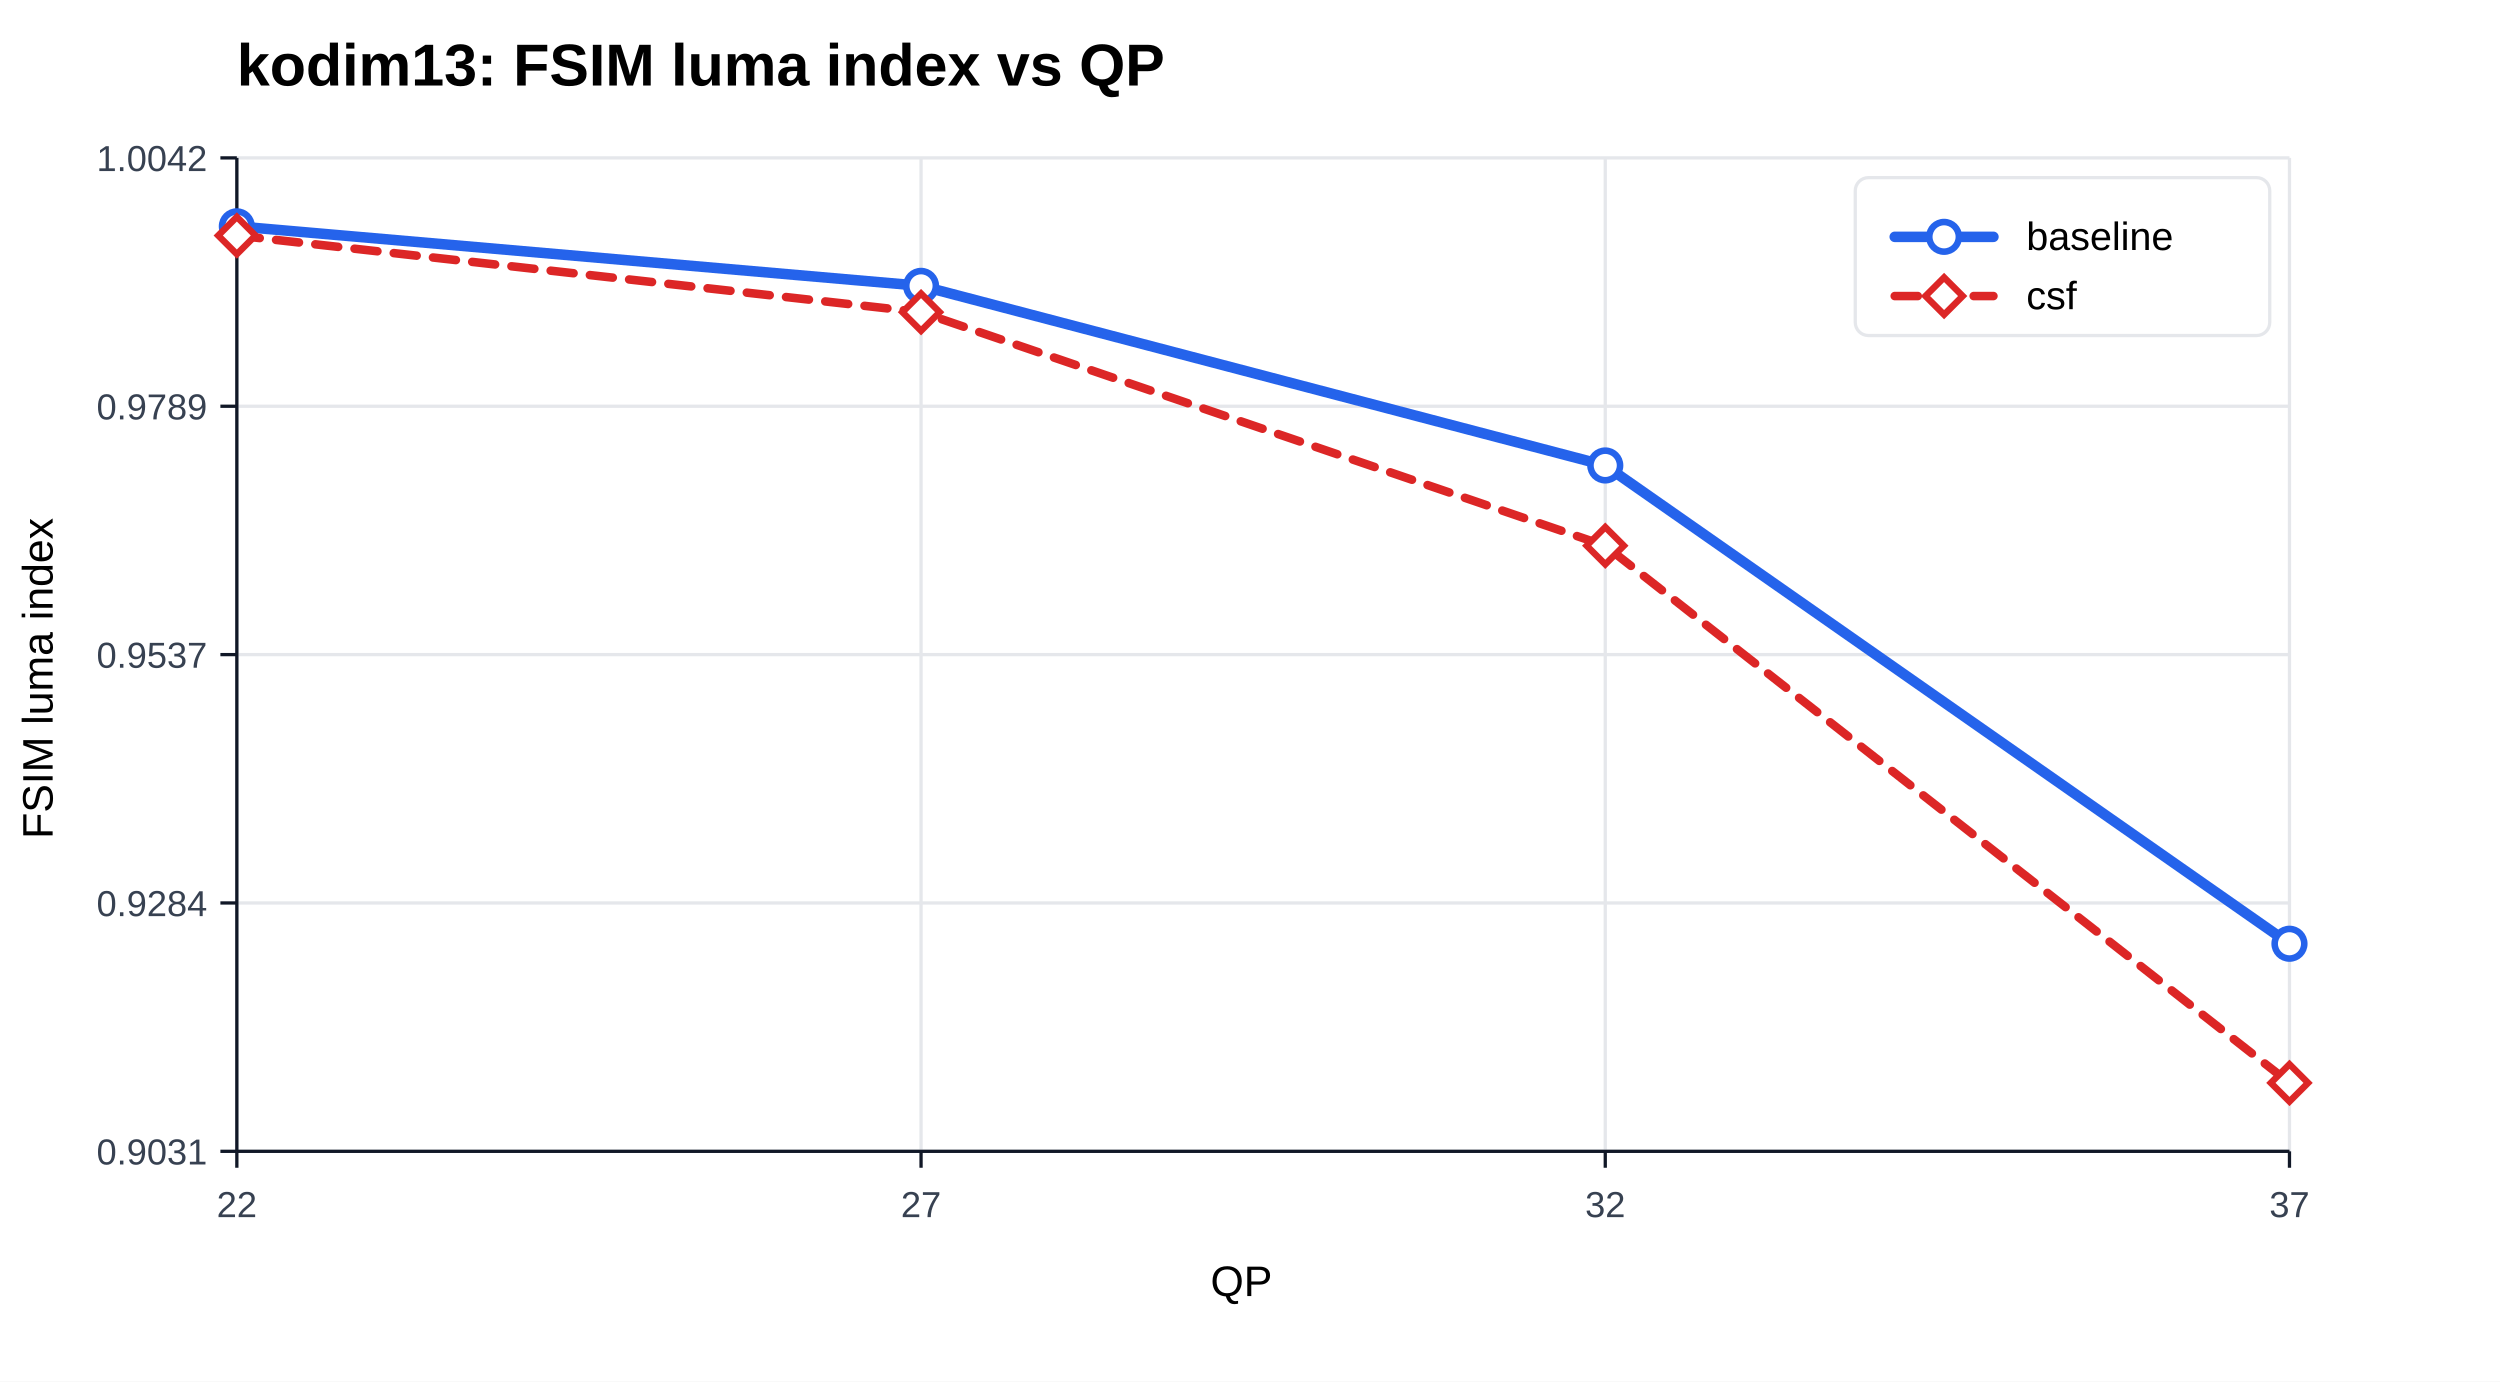
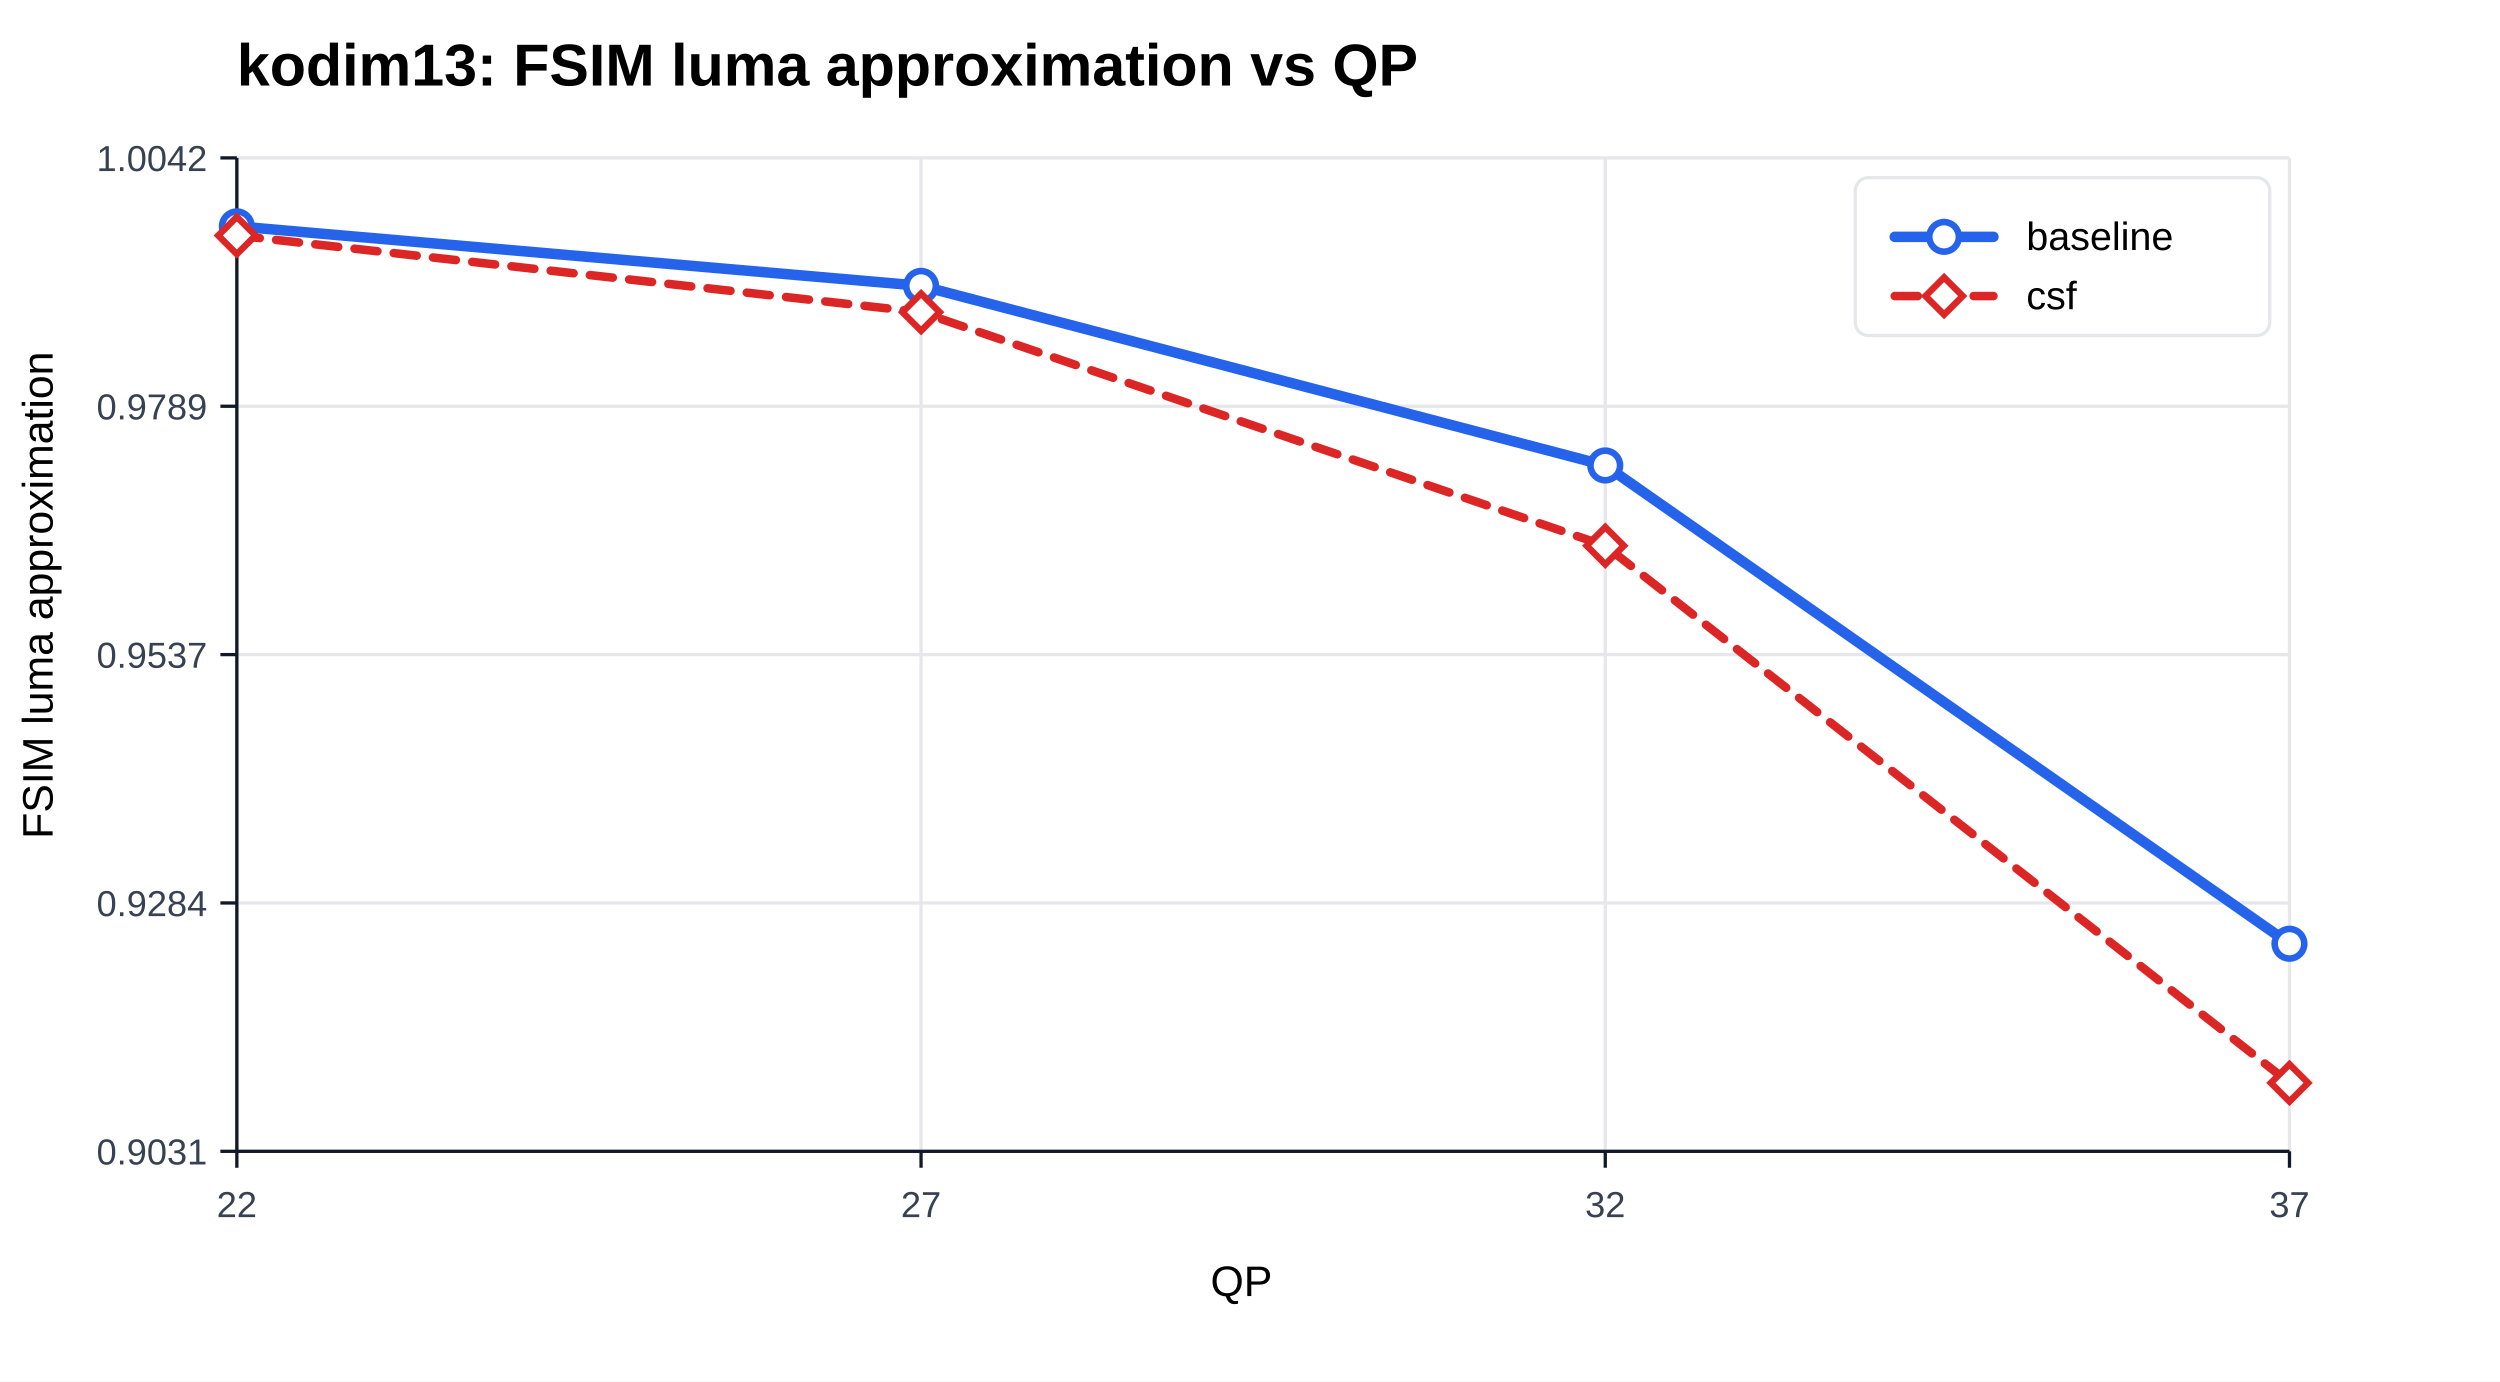
<svg xmlns="http://www.w3.org/2000/svg" width="760" height="420" viewBox="0 0 760 420">
  <rect width="100%" height="100%" fill="#ffffff" />
-   <text x="72" y="26" font-family="Arial" font-size="18" font-weight="700">kodim13: FSIM luma index vs QP</text>
+   <text x="72" y="26" font-family="Arial" font-size="18" font-weight="700">kodim13: FSIM luma approximation vs QP</text>
  <line x1="72.0" y1="48" x2="72.0" y2="350" stroke="#e5e7eb" stroke-width="1" />
  <line x1="280.0" y1="48" x2="280.0" y2="350" stroke="#e5e7eb" stroke-width="1" />
  <line x1="488.0" y1="48" x2="488.0" y2="350" stroke="#e5e7eb" stroke-width="1" />
  <line x1="696.0" y1="48" x2="696.0" y2="350" stroke="#e5e7eb" stroke-width="1" />
  <line x1="72" y1="350.0" x2="696" y2="350.0" stroke="#e5e7eb" stroke-width="1" />
  <line x1="72" y1="274.5" x2="696" y2="274.5" stroke="#e5e7eb" stroke-width="1" />
  <line x1="72" y1="199.0" x2="696" y2="199.0" stroke="#e5e7eb" stroke-width="1" />
  <line x1="72" y1="123.5" x2="696" y2="123.5" stroke="#e5e7eb" stroke-width="1" />
  <line x1="72" y1="48.0" x2="696" y2="48.0" stroke="#e5e7eb" stroke-width="1" />
  <line x1="72" y1="350" x2="696" y2="350" stroke="#111827" />
  <line x1="72" y1="48" x2="72" y2="350" stroke="#111827" />
  <text x="368" y="394" font-family="Arial" font-size="13">QP</text>
-   <text x="16" y="255" font-family="Arial" font-size="13" transform="rotate(-90 16,255)">FSIM luma index</text>
+   <text x="16" y="255" font-family="Arial" font-size="13" transform="rotate(-90 16,255)">FSIM luma approximation</text>
  <line x1="72.0" y1="350" x2="72.0" y2="355" stroke="#111827" />
  <text x="72.0" y="370" font-family="Arial" font-size="11" fill="#374151" text-anchor="middle">22</text>
  <line x1="280.0" y1="350" x2="280.0" y2="355" stroke="#111827" />
  <text x="280.0" y="370" font-family="Arial" font-size="11" fill="#374151" text-anchor="middle">27</text>
  <line x1="488.0" y1="350" x2="488.0" y2="355" stroke="#111827" />
  <text x="488.0" y="370" font-family="Arial" font-size="11" fill="#374151" text-anchor="middle">32</text>
  <line x1="696.0" y1="350" x2="696.0" y2="355" stroke="#111827" />
  <text x="696.0" y="370" font-family="Arial" font-size="11" fill="#374151" text-anchor="middle">37</text>
  <line x1="67" y1="350.0" x2="72" y2="350.0" stroke="#111827" />
  <text x="63" y="354.0" font-family="Arial" font-size="11" fill="#374151" text-anchor="end">0.9031</text>
  <line x1="67" y1="274.5" x2="72" y2="274.5" stroke="#111827" />
  <text x="63" y="278.5" font-family="Arial" font-size="11" fill="#374151" text-anchor="end">0.9284</text>
  <line x1="67" y1="199.0" x2="72" y2="199.0" stroke="#111827" />
  <text x="63" y="203.0" font-family="Arial" font-size="11" fill="#374151" text-anchor="end">0.9537</text>
  <line x1="67" y1="123.5" x2="72" y2="123.5" stroke="#111827" />
  <text x="63" y="127.5" font-family="Arial" font-size="11" fill="#374151" text-anchor="end">0.9789</text>
  <line x1="67" y1="48.0" x2="72" y2="48.0" stroke="#111827" />
  <text x="63" y="52.0" font-family="Arial" font-size="11" fill="#374151" text-anchor="end">1.0042</text>
  <polyline fill="none" stroke="#2563eb" stroke-width="3.2" stroke-linecap="round" stroke-linejoin="round" points="72.0,68.8 280.0,86.9 488.0,141.5 696.0,286.9" />
  <circle cx="72.0" cy="68.8" r="4.5" fill="#ffffff" stroke="#2563eb" stroke-width="2" />
  <circle cx="280.0" cy="86.9" r="4.5" fill="#ffffff" stroke="#2563eb" stroke-width="2" />
  <circle cx="488.0" cy="141.5" r="4.5" fill="#ffffff" stroke="#2563eb" stroke-width="2" />
  <circle cx="696.0" cy="286.9" r="4.5" fill="#ffffff" stroke="#2563eb" stroke-width="2" />
  <polyline fill="none" stroke="#dc2626" stroke-width="2.6" stroke-linecap="round" stroke-linejoin="round" stroke-dasharray="7 5" points="72.0,71.6 280.0,94.9 488.0,165.9 696.0,329.2" />
  <rect x="68.0" y="67.6" width="8" height="8" transform="rotate(45 72.0 71.6)" fill="#ffffff" stroke="#dc2626" stroke-width="2" />
  <rect x="276.0" y="90.9" width="8" height="8" transform="rotate(45 280.0 94.9)" fill="#ffffff" stroke="#dc2626" stroke-width="2" />
  <rect x="484.0" y="161.9" width="8" height="8" transform="rotate(45 488.0 165.9)" fill="#ffffff" stroke="#dc2626" stroke-width="2" />
  <rect x="692.0" y="325.2" width="8" height="8" transform="rotate(45 696.0 329.2)" fill="#ffffff" stroke="#dc2626" stroke-width="2" />
  <rect x="564" y="54" width="126" height="48" rx="4" fill="#ffffff" stroke="#e5e7eb" />
  <line x1="576" y1="72" x2="606" y2="72" stroke="#2563eb" stroke-width="3.2" stroke-linecap="round" />
  <circle cx="591.0" cy="72.0" r="4.5" fill="#ffffff" stroke="#2563eb" stroke-width="2" />
  <text x="616" y="76" font-family="Arial" font-size="12">baseline</text>
  <line x1="576" y1="90" x2="606" y2="90" stroke="#dc2626" stroke-width="2.6" stroke-linecap="round" stroke-dasharray="7 5" />
  <rect x="587.0" y="86.0" width="8" height="8" transform="rotate(45 591.0 90.0)" fill="#ffffff" stroke="#dc2626" stroke-width="2" />
  <text x="616" y="94" font-family="Arial" font-size="12">csf</text>
</svg>
